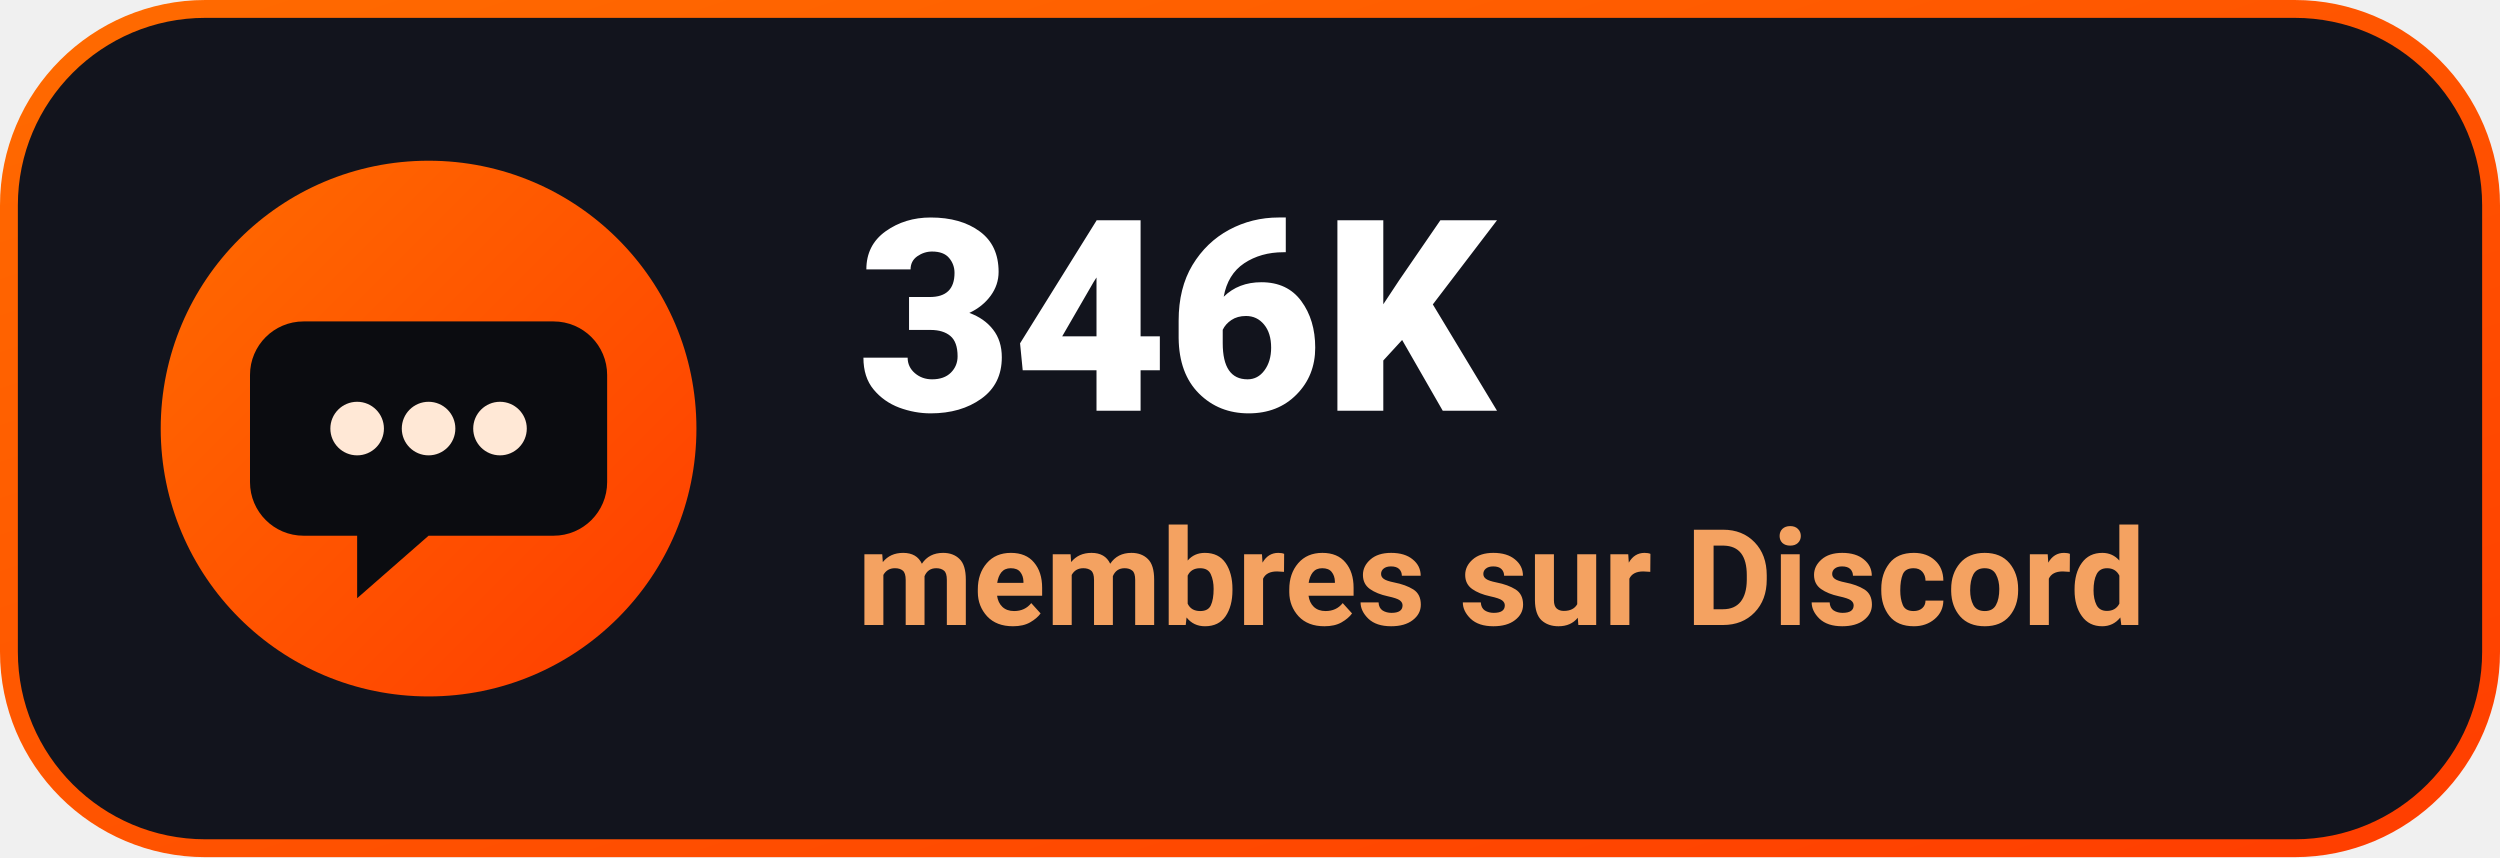
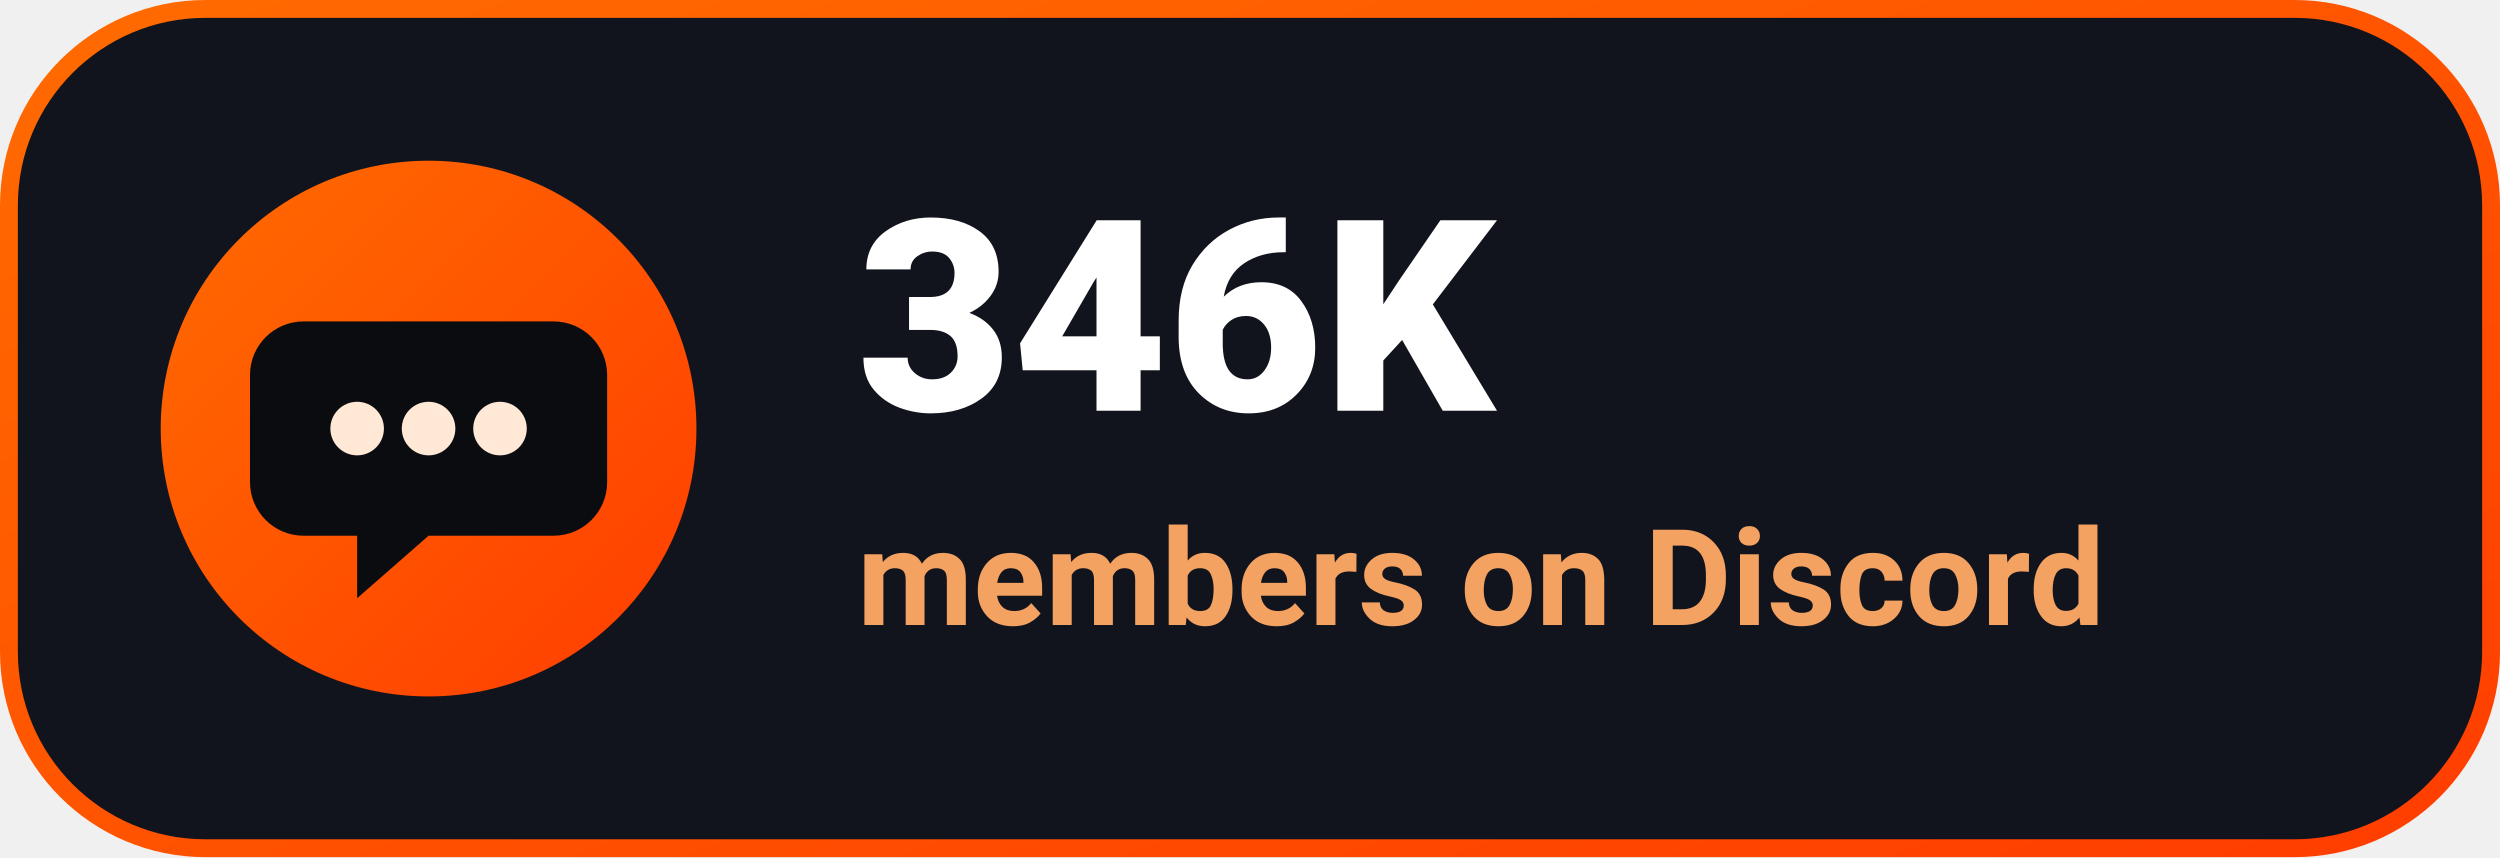
<svg xmlns="http://www.w3.org/2000/svg" width="280" height="96" viewBox="0 0 280 96" role="img" aria-labelledby="t">
  <defs>
    <linearGradient id="g" x1="0" y1="0" x2="1" y2="1">
      <stop offset="0" stop-color="#FF6B00" />
      <stop offset="1" stop-color="#FF3D00" />
    </linearGradient>
  </defs>
  <rect x="1" y="1" width="278" height="94" rx="22" fill="#12141D" stroke="url(#g)" stroke-width="2" />
  <circle cx="48" cy="48" r="30" fill="url(#g)" />
  <path d="M34 36 h28 a6 6 0 0 1 6 6 v12 a6 6 0 0 1 -6 6 h-14 l-8 7 v-7 h-6 a6 6 0 0 1 -6 -6 v-12 a6 6 0 0 1 6 -6 z" fill="#0B0C10" />
  <circle cx="40" cy="48" r="3" fill="#FFE8D6" />
  <circle cx="48" cy="48" r="3" fill="#FFE8D6" />
  <circle cx="56" cy="48" r="3" fill="#FFE8D6" />
  <text x="96" y="46" font-family="system-ui, -apple-system, Segoe UI, Roboto, sans-serif" font-size="30" font-weight="800" fill="#FFFFFF">346K</text>
-   <text x="96" y="70" font-family="system-ui, -apple-system, Segoe UI, Roboto, sans-serif" font-size="15" font-weight="600" fill="#F4A261">membres sur Discord</text>
+   <text x="96" y="70" font-family="system-ui, -apple-system, Segoe UI, Roboto, sans-serif" font-size="15" font-weight="600" fill="#F4A261">members on Discord</text>
</svg>
